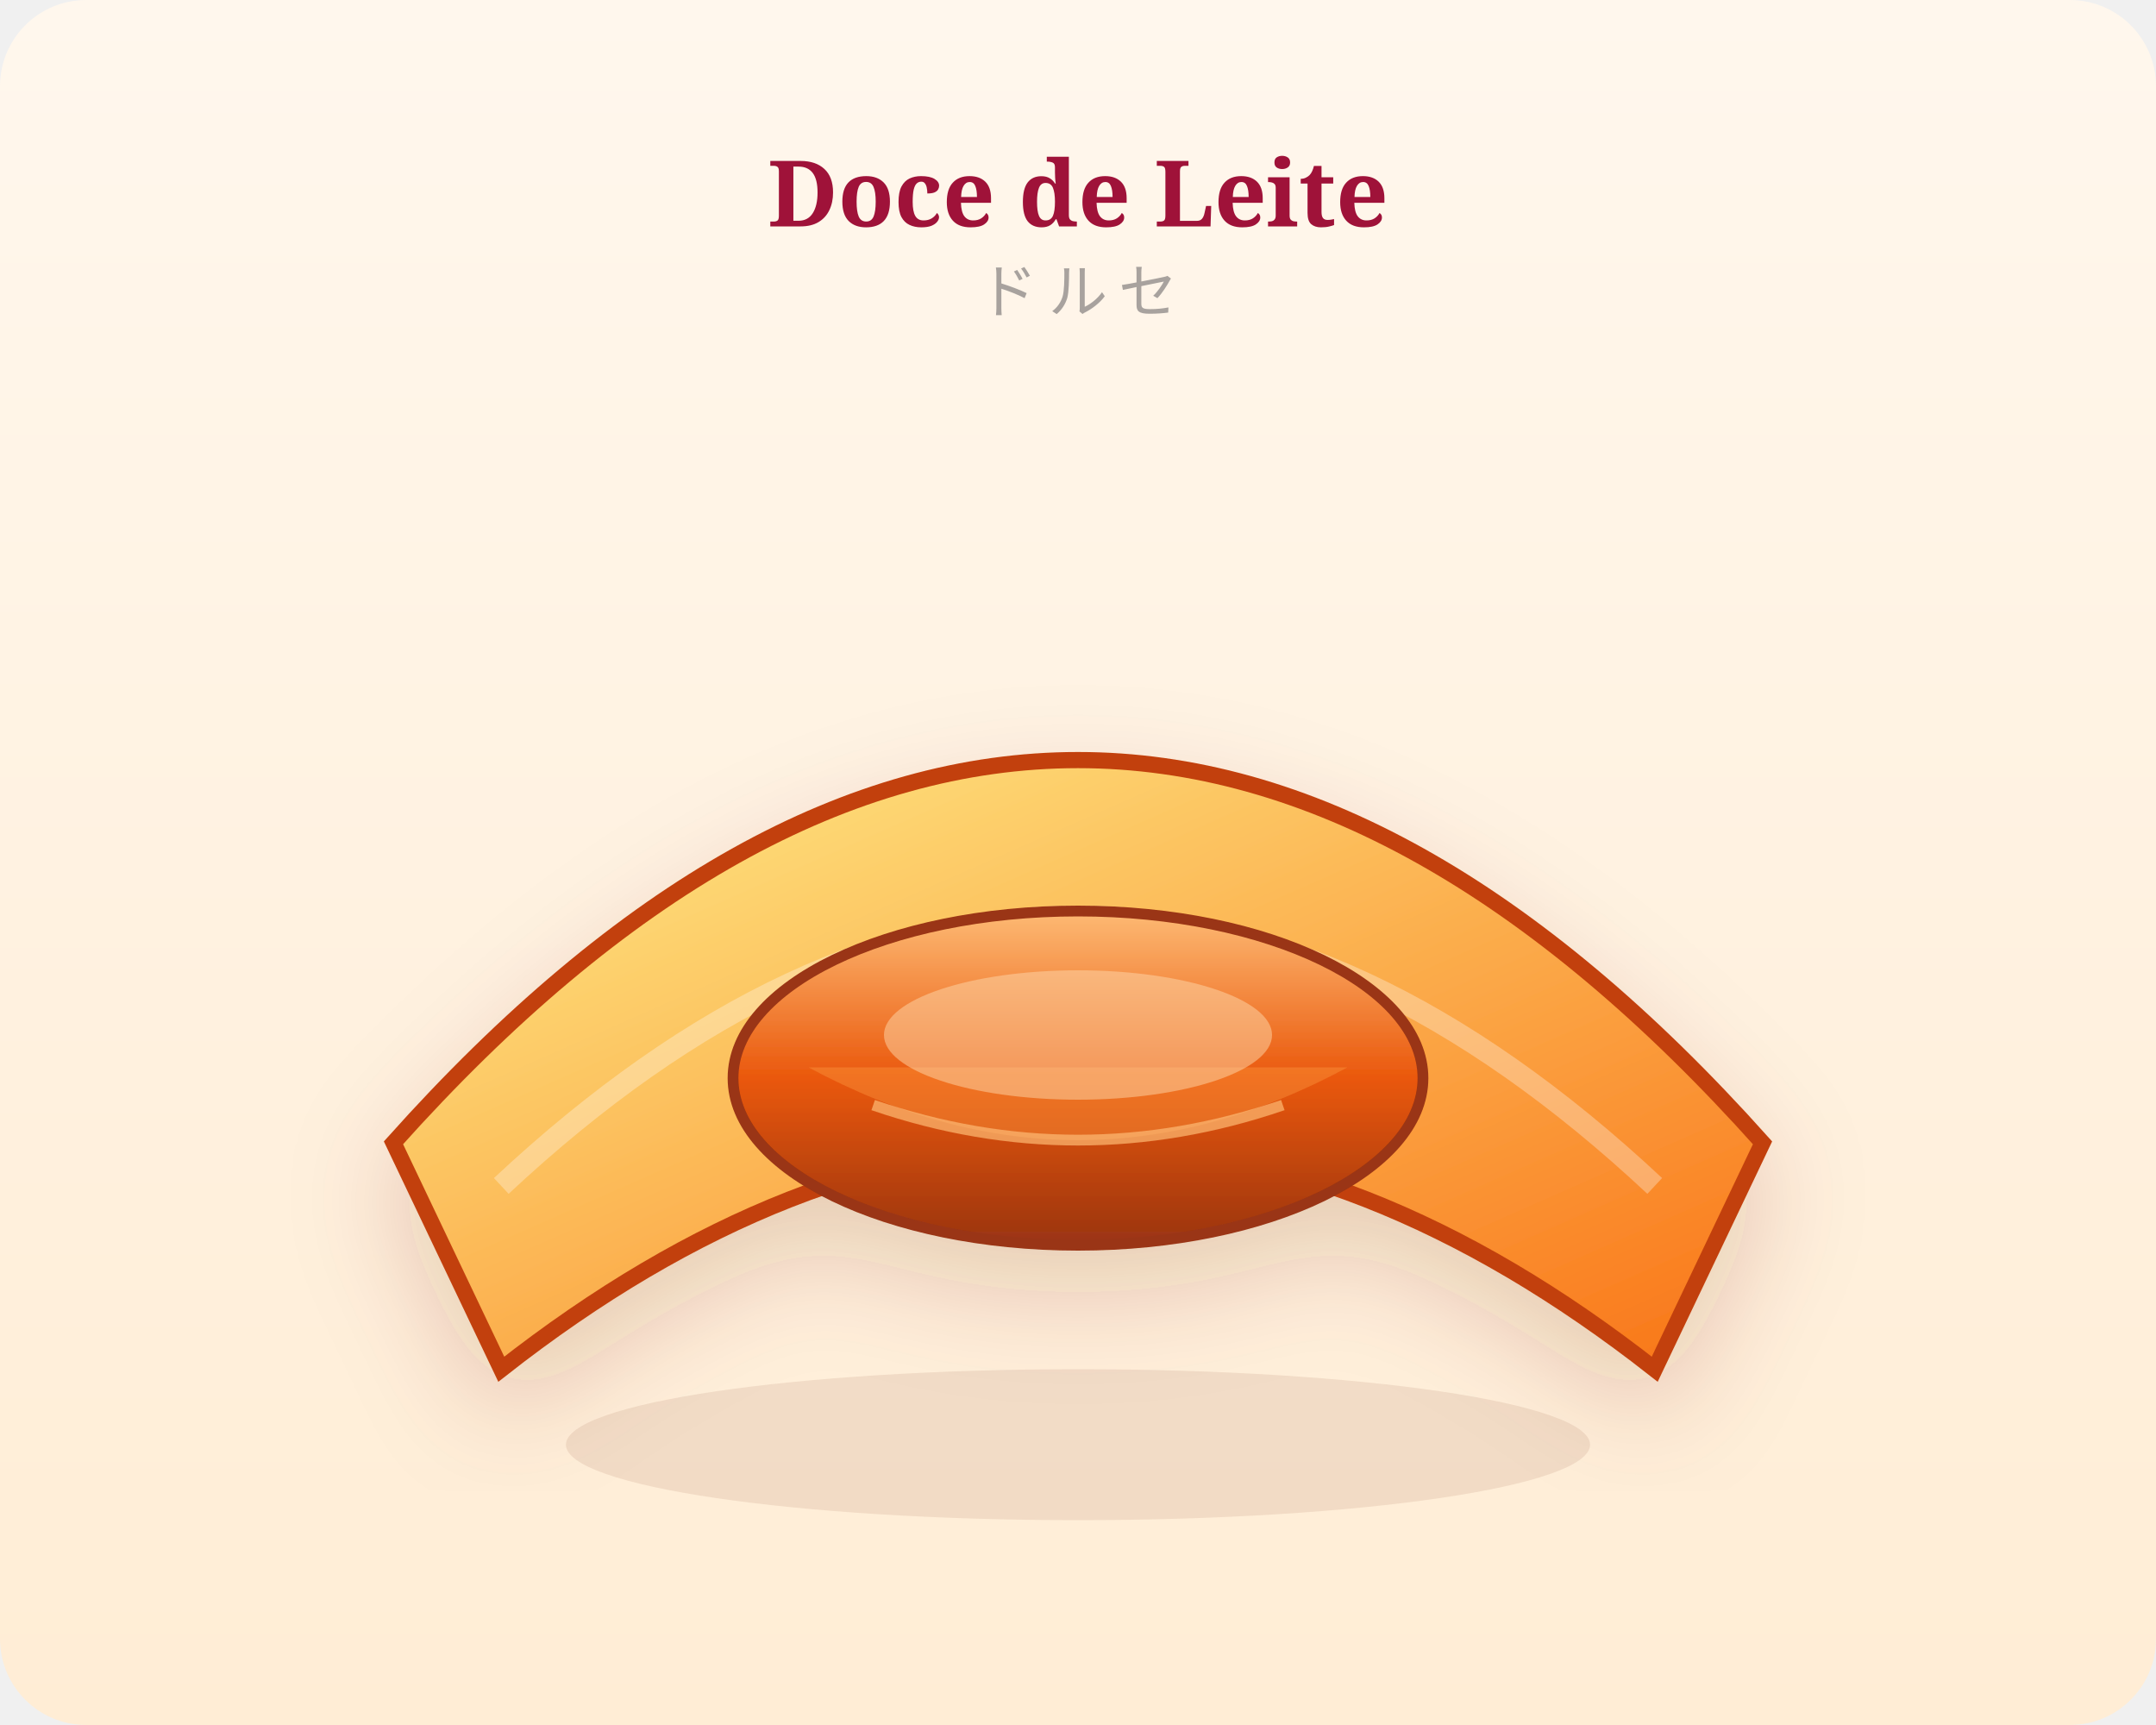
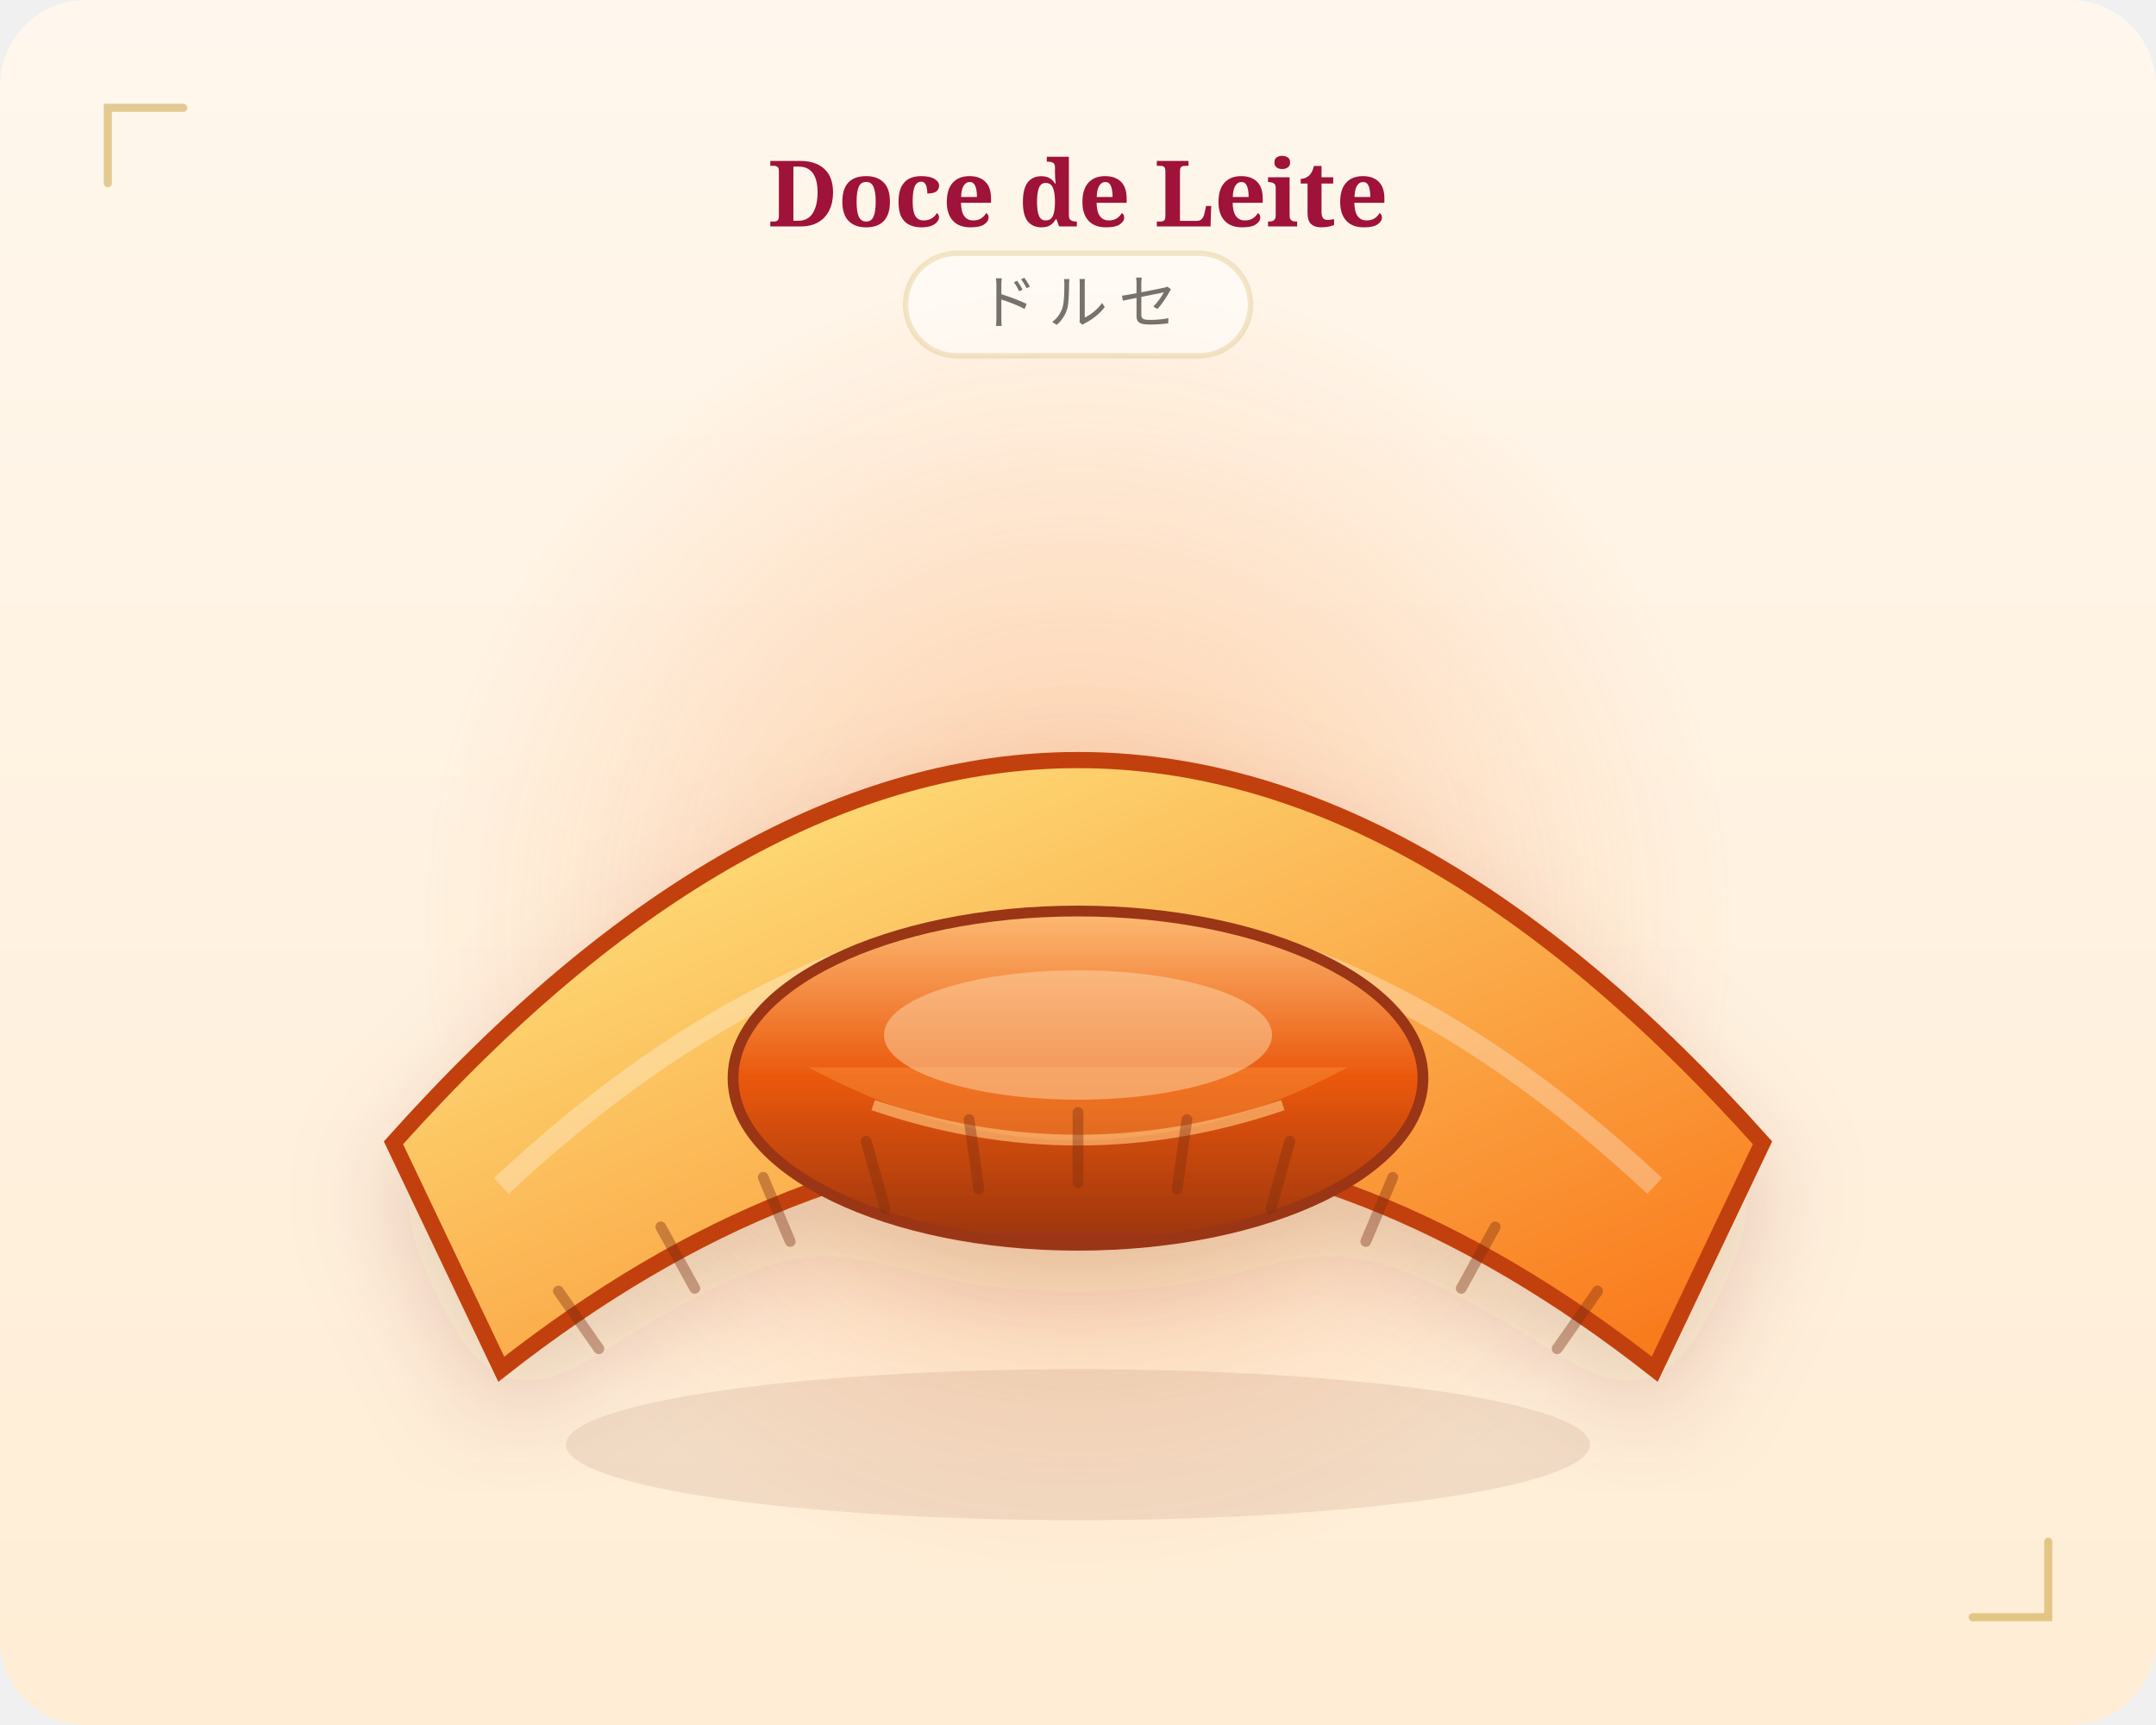
<svg xmlns="http://www.w3.org/2000/svg" viewBox="0 0 400 320">
  <defs>
    <linearGradient id="bg" x1="0" y1="0" x2="0" y2="1">
      <stop offset="0%" stop-color="#fff7ed" />
      <stop offset="100%" stop-color="#ffedd5" />
    </linearGradient>
    <linearGradient id="crust" x1="0" y1="0" x2="1" y2="1">
      <stop offset="0%" stop-color="#fef08a" />
      <stop offset="100%" stop-color="#f97316" />
    </linearGradient>
    <linearGradient id="caramel" x1="0" y1="0" x2="0" y2="1">
      <stop offset="0%" stop-color="#fdba74" />
      <stop offset="50%" stop-color="#ea580c" />
      <stop offset="100%" stop-color="#9a3412" />
    </linearGradient>
+     <radialGradient id="spotlight" cx="50%" cy="50%" r="50%">
+       <stop offset="0%" stop-color="#f97316" stop-opacity=".3" />
+       <stop offset="100%" stop-color="#f97316" stop-opacity="0" />
+     </radialGradient>
    <filter id="shadow" x="-20%" y="-20%" width="140%" height="140%">
      <feDropShadow dx="0" dy="8" stdDeviation="10" flood-color="#7c2d12" flood-opacity=".18" />
    </filter>
  </defs>
  <rect width="400" height="320" fill="url(#bg)" rx="16" />
+   <g stroke="#b8860b" stroke-width="1.5" opacity=".4" fill="none" stroke-linecap="round">
+     <path d="M20 34 V20 H34" />
+     <path d="M380 286 V300 H366" />
+   </g>
+   <circle cx="200" cy="172" r="122" fill="url(#spotlight)" />
  <ellipse cx="200" cy="268" rx="95" ry="14" fill="#7c2d12" opacity=".1" />
  <g filter="url(#shadow)">
    <path d="M73 212 Q200 70 327 212 L307 254 Q200 170 93 254 Z" fill="url(#crust)" stroke="#c2410c" stroke-width="3" />
    <path d="M93 220 Q200 120 307 220" fill="none" stroke="#fff" stroke-width="4" opacity=".3" />
    <ellipse cx="200" cy="200" rx="64" ry="31" fill="url(#caramel)" stroke="#9a3412" stroke-width="2" />
    <path d="M150 198 Q200 225 250 198" fill="#fb923c" opacity=".45" />
    <ellipse cx="200" cy="192" rx="36" ry="12" fill="#fed7aa" opacity=".5" />
    <path d="M162 205 Q200 218 238 205" fill="none" stroke="#fdba74" stroke-width="2" opacity=".7" />
+     <g stroke="#7c2d12" stroke-width="2" opacity=".4" stroke-linecap="round">
+       <line x1="103.6" y1="239.5" x2="111.1" y2="250.2" />
+       <line x1="122.6" y1="227.6" x2="128.9" y2="239" />
+       <line x1="141.6" y1="218.4" x2="146.6" y2="230.3" />
+       <line x1="160.7" y1="211.7" x2="164.2" y2="224.2" />
+       <line x1="179.8" y1="207.7" x2="181.6" y2="220.6" />
+       <line x1="200" y1="206.4" x2="200" y2="219.4" />
+       <line x1="220.2" y1="207.7" x2="218.4" y2="220.6" />
+       <line x1="239.3" y1="211.7" x2="235.8" y2="224.2" />
+       <line x1="258.4" y1="218.4" x2="253.4" y2="230.3" />
+       <line x1="277.4" y1="227.6" x2="271.1" y2="239" />
+       <line x1="296.4" y1="239.5" x2="288.9" y2="250.2" />
+     </g>
  </g>
  <text x="200" y="42" text-anchor="middle" font-family="Georgia,serif" font-size="17" font-weight="700" fill="#9f1239">Doce de Leite</text>
-   <text x="200" y="58" text-anchor="middle" font-family="Arial,sans-serif" font-size="11" fill="#a8a29e" letter-spacing="2">ドルセ</text>
+   <rect x="168" y="47" width="64" height="19" rx="9.5" fill="#fff" opacity=".5" stroke="#b8860b" stroke-width="1" stroke-opacity=".35" />
+   <text x="200" y="60" text-anchor="middle" font-family="Arial,sans-serif" font-size="11" fill="#78716c" letter-spacing="2">ドルセ</text>
</svg>
